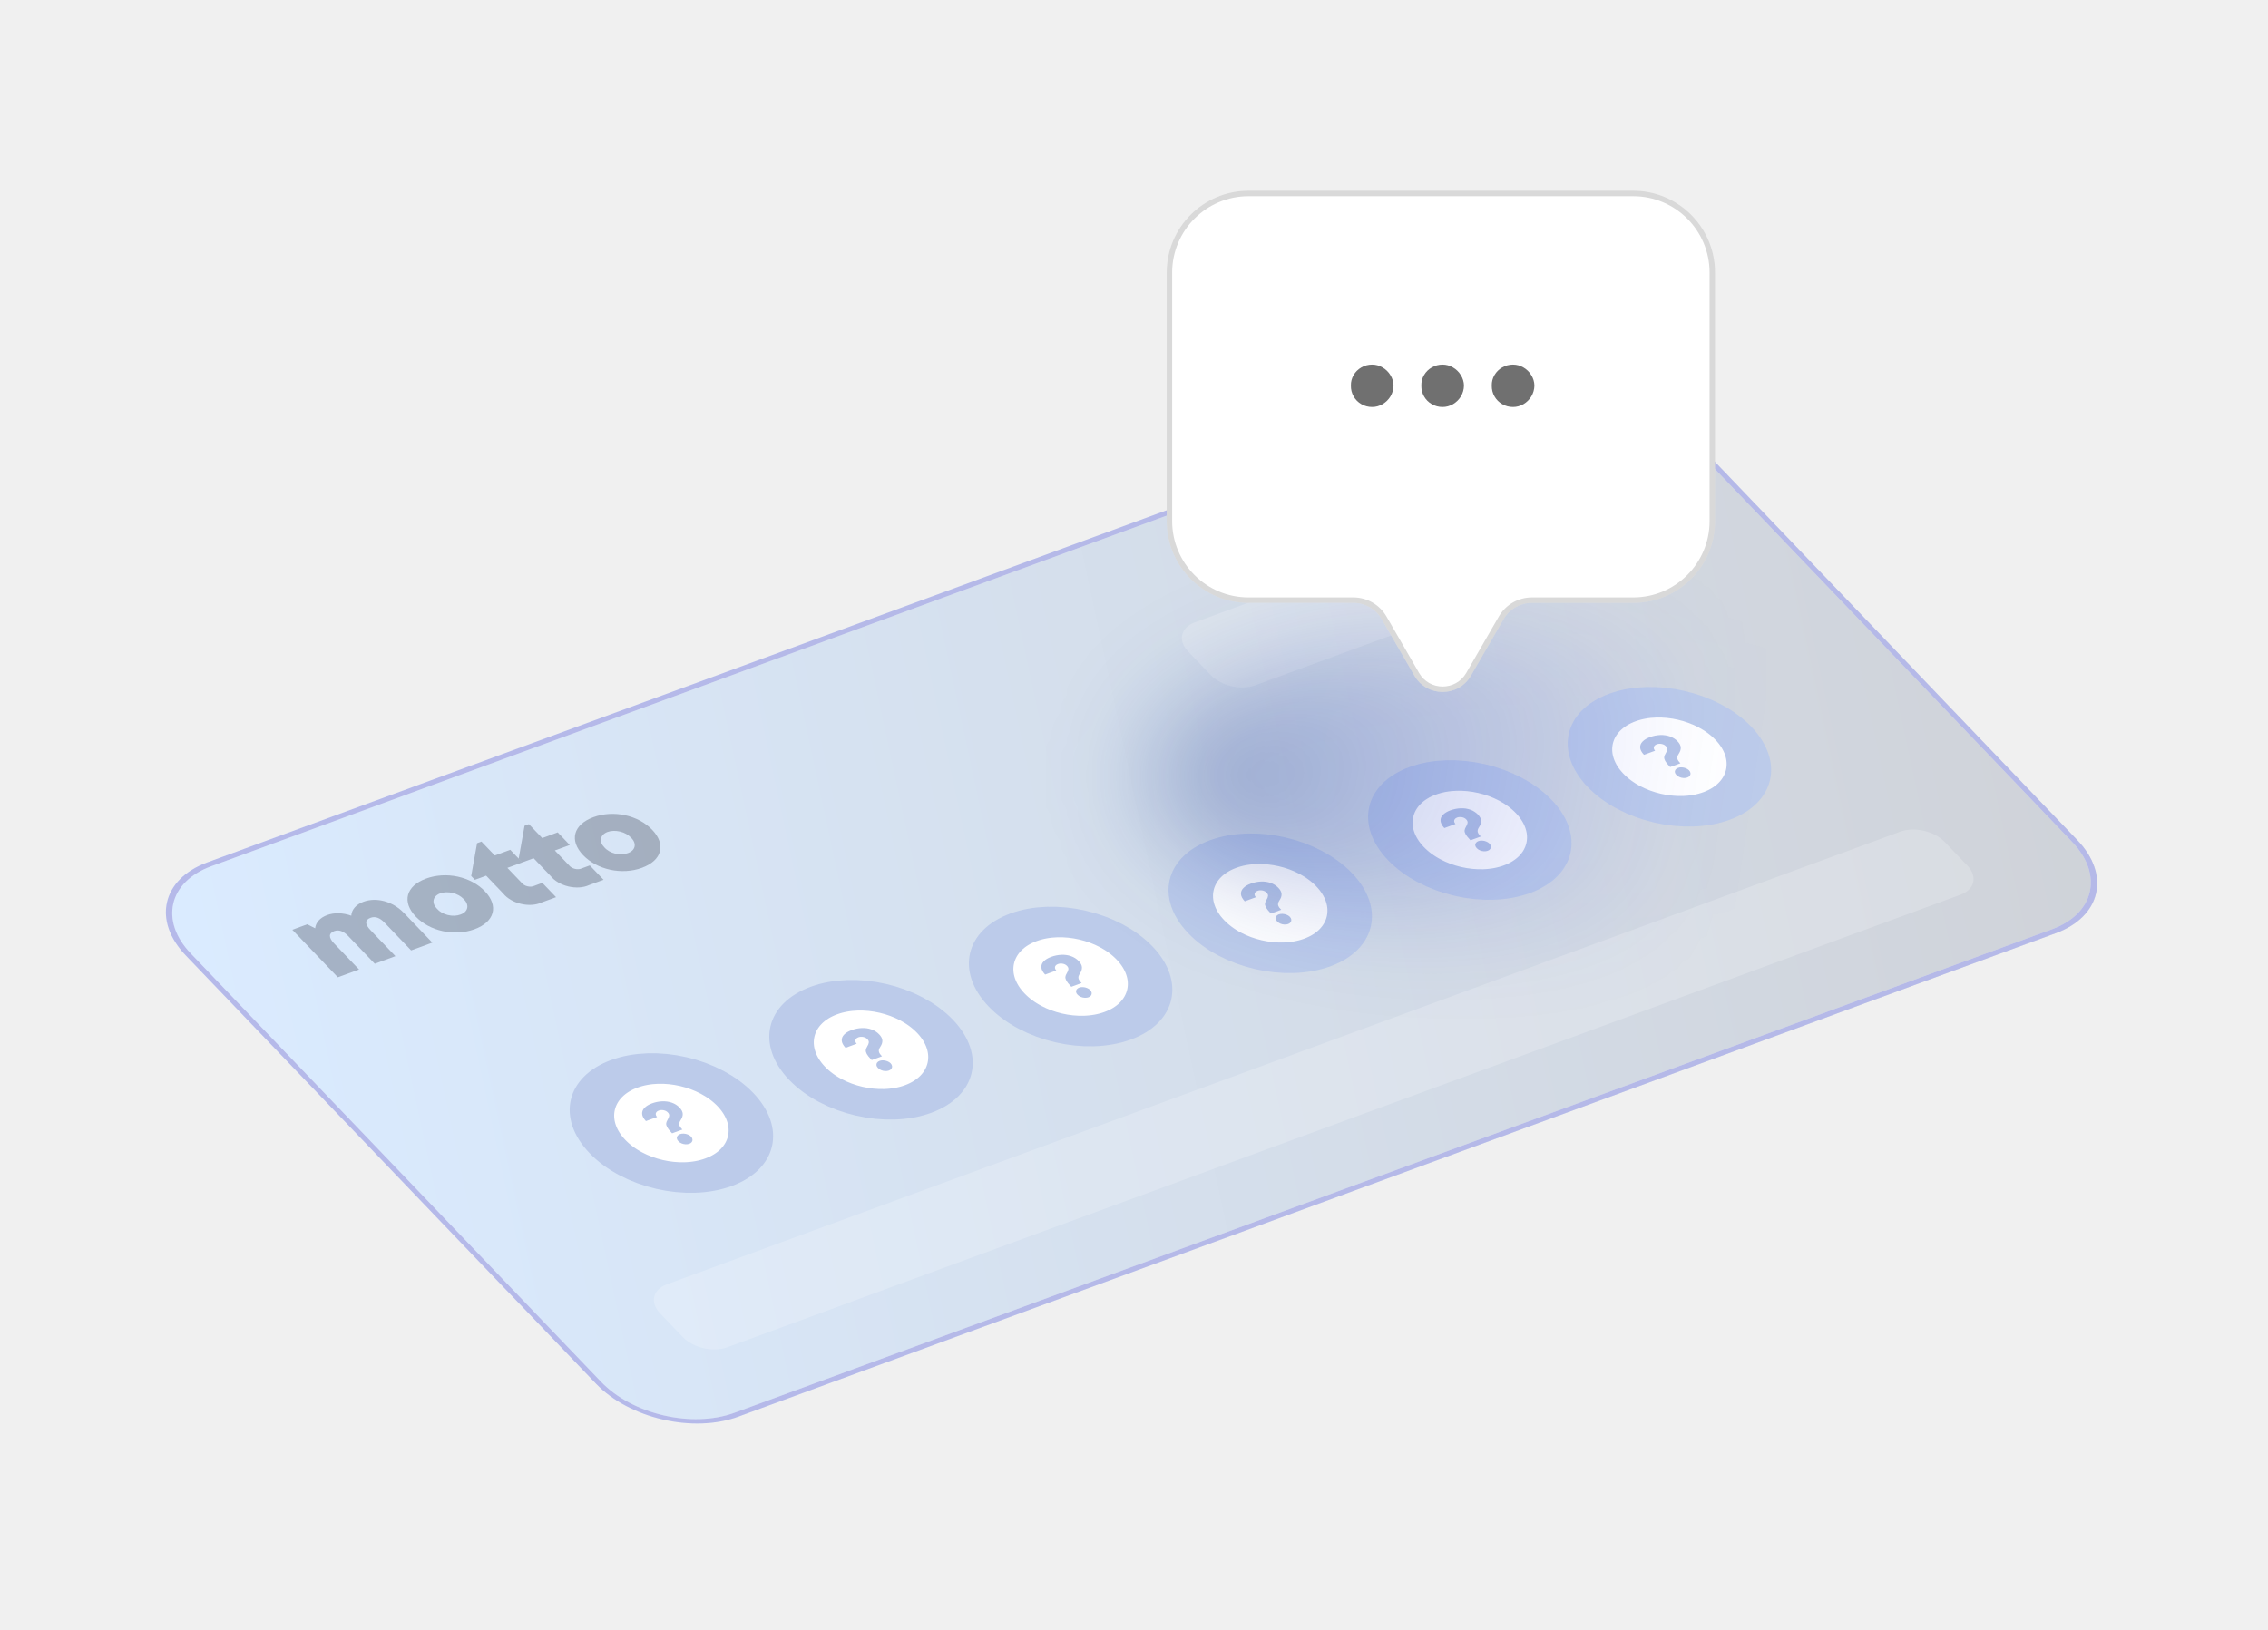
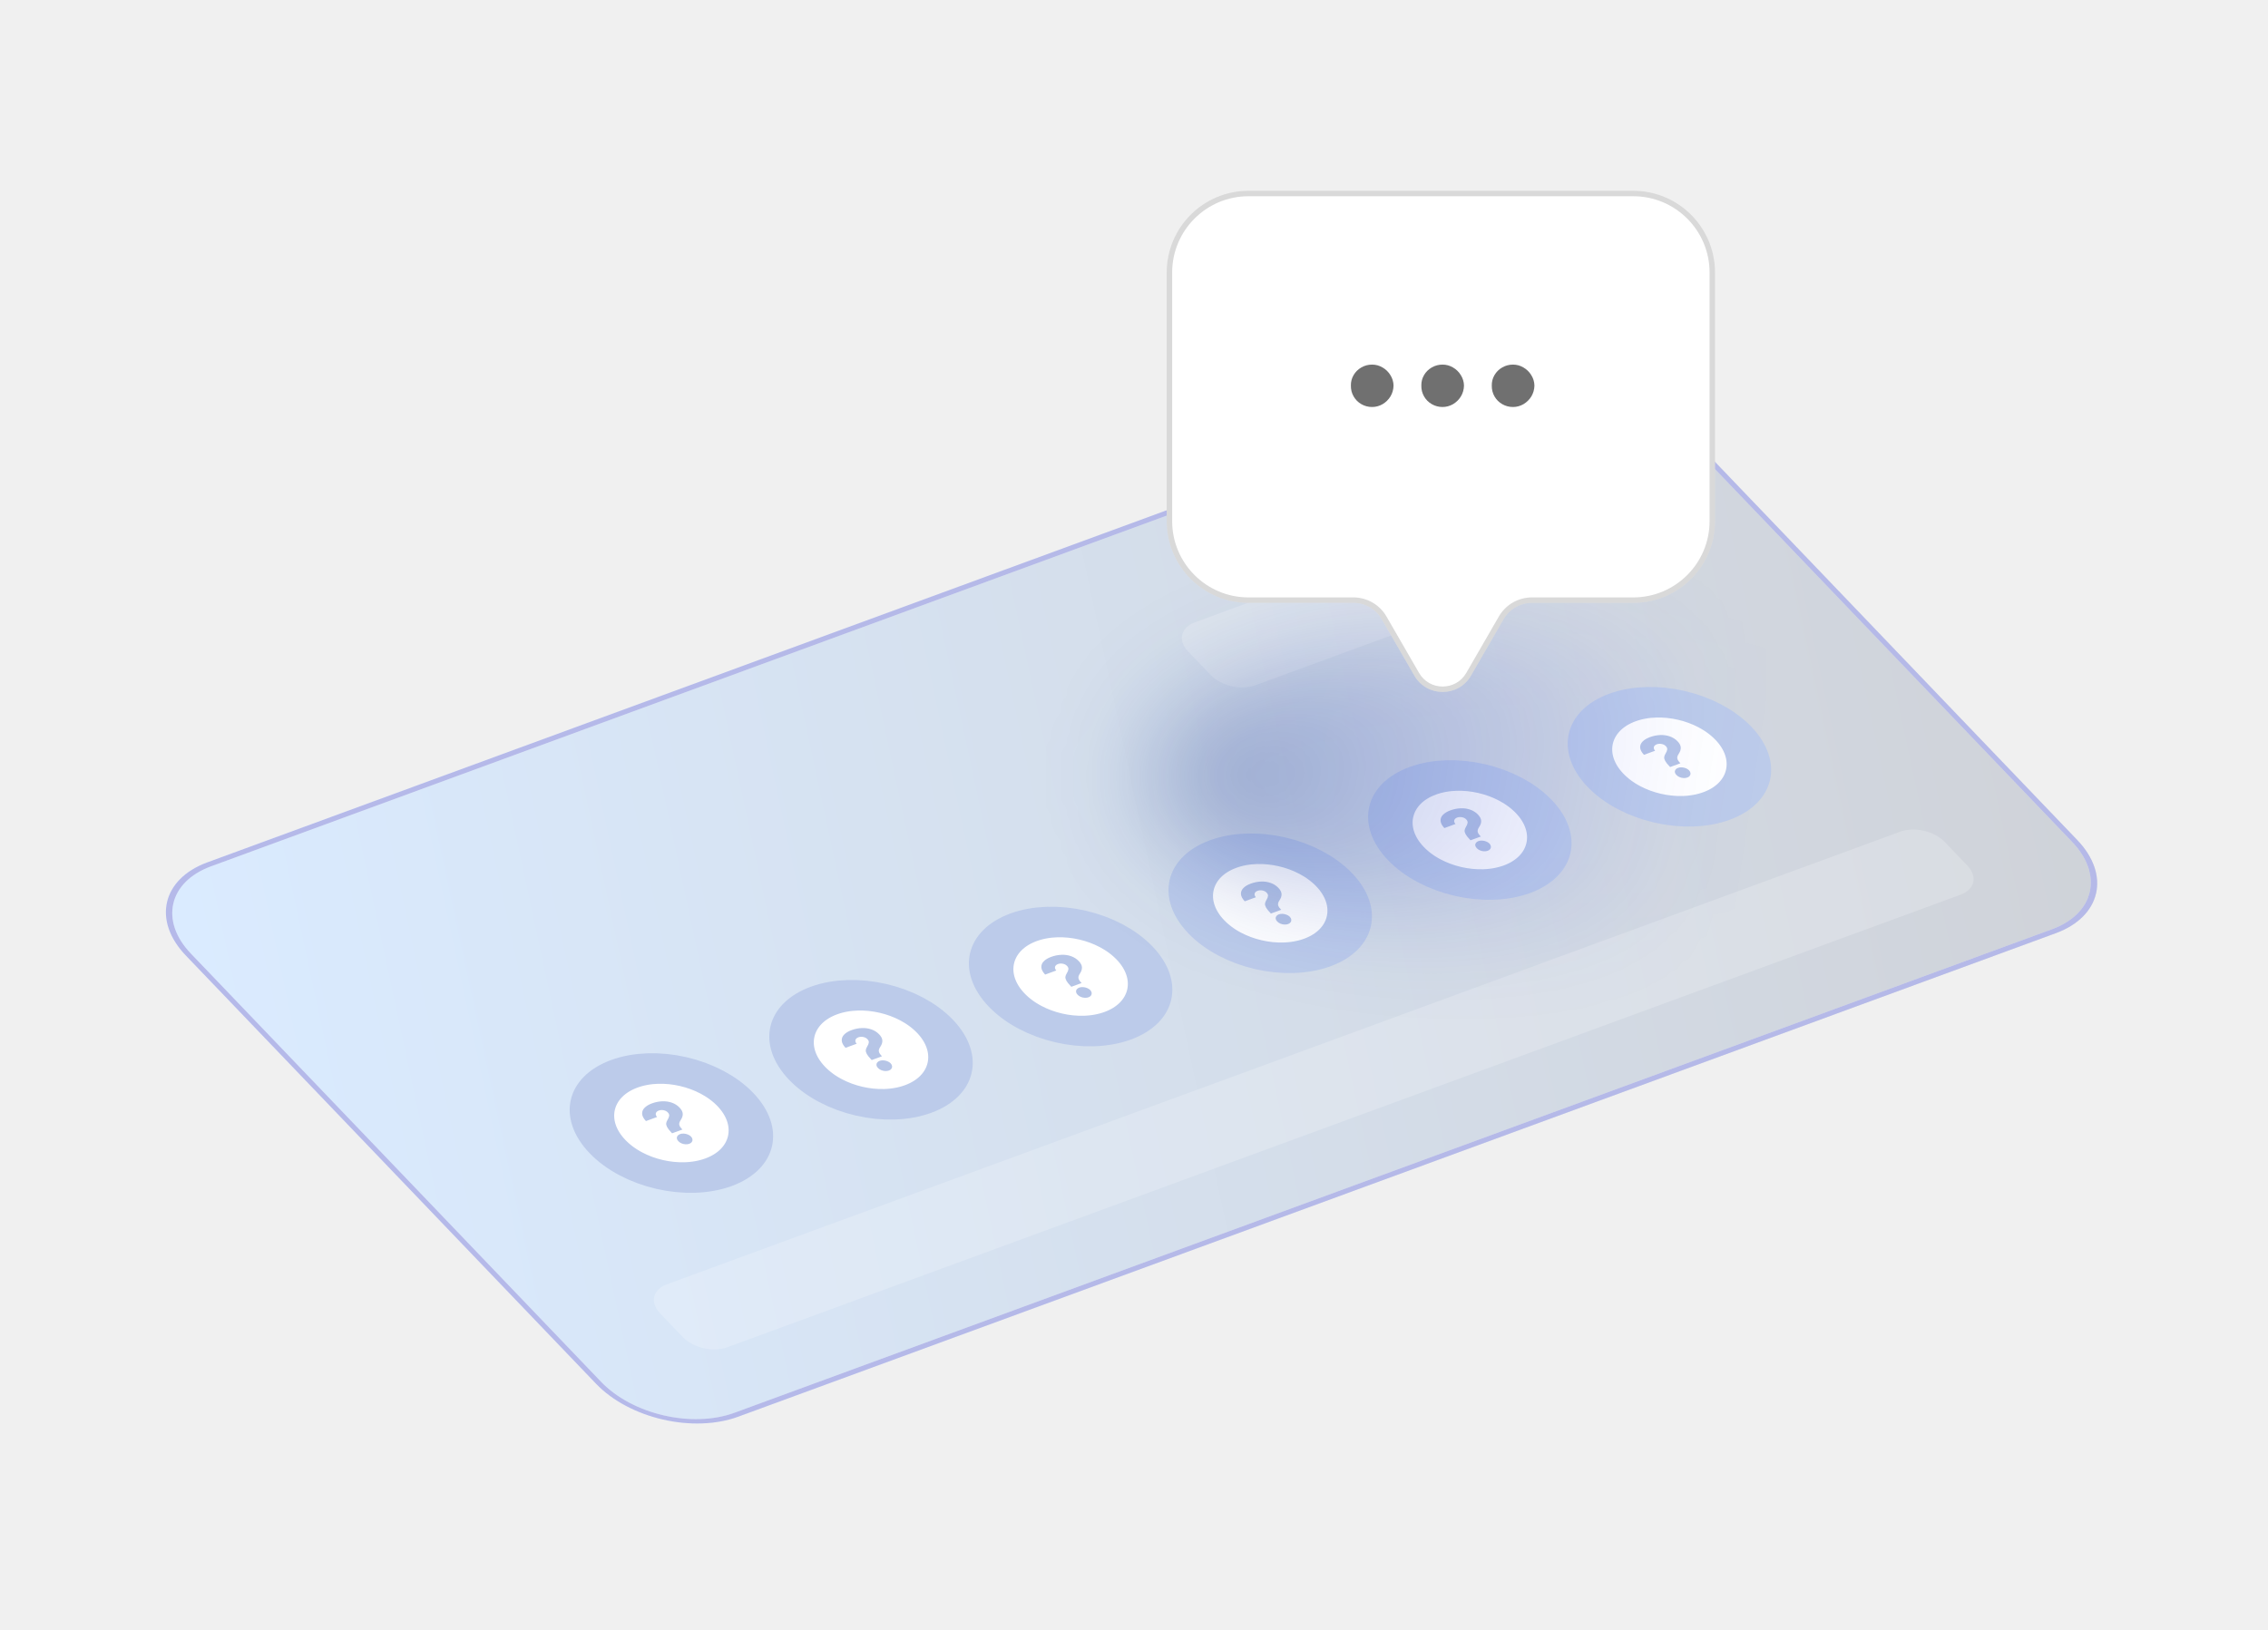
<svg xmlns="http://www.w3.org/2000/svg" width="416" height="299" viewBox="0 0 416 299" fill="none">
  <g clip-path="url(#clip0_26_943)">
    <rect width="289.423" height="140.803" rx="16" transform="matrix(0.938764 -0.344561 0.691712 0.722173 23 163.716)" fill="url(#paint0_linear_26_943)" />
    <rect x="5.707" y="1.322" width="25" height="25" rx="12.5" transform="matrix(0.938764 -0.344561 0.691712 0.722173 96.4982 202.309)" fill="white" stroke="#BCCBEA" stroke-width="7" />
    <path d="M123.148 207.762C122.779 207.377 122.522 207.051 122.376 206.785C122.232 206.513 122.171 206.277 122.194 206.078C122.216 205.878 122.3 205.663 122.443 205.432C122.618 205.15 122.718 204.904 122.743 204.695C122.772 204.484 122.691 204.278 122.498 204.078C122.294 203.864 122.033 203.728 121.718 203.67C121.399 203.609 121.099 203.63 120.816 203.734C120.632 203.802 120.493 203.897 120.398 204.021C120.299 204.142 120.259 204.281 120.277 204.439C120.292 204.594 120.373 204.751 120.521 204.91L118.48 205.659C118.041 205.189 117.808 204.747 117.783 204.334C117.758 203.916 117.907 203.546 118.228 203.223C118.546 202.897 118.994 202.628 119.571 202.416C120.196 202.187 120.823 202.059 121.451 202.033C122.084 202.006 122.675 202.089 123.225 202.283C123.78 202.475 124.252 202.775 124.643 203.184C125.018 203.575 125.214 203.955 125.231 204.322C125.248 204.69 125.127 205.065 124.87 205.449C124.733 205.65 124.644 205.834 124.601 206.001C124.56 206.163 124.572 206.33 124.638 206.502C124.704 206.673 124.836 206.863 125.035 207.07L125.167 207.208L123.281 207.901L123.148 207.762ZM126.441 209.823C126.231 209.9 125.999 209.932 125.743 209.919C125.488 209.906 125.243 209.849 125.008 209.749C124.772 209.648 124.578 209.515 124.425 209.349C124.269 209.192 124.178 209.028 124.152 208.855C124.125 208.683 124.164 208.524 124.268 208.379C124.372 208.234 124.529 208.123 124.738 208.046C124.939 207.972 125.166 207.943 125.417 207.957C125.672 207.97 125.918 208.025 126.154 208.12C126.394 208.214 126.592 208.34 126.748 208.496C126.901 208.662 126.991 208.834 127.016 209.012C127.038 209.186 126.999 209.347 126.898 209.495C126.794 209.64 126.642 209.75 126.441 209.823Z" fill="#B6C5E6" />
    <rect x="5.707" y="1.322" width="25" height="25" rx="12.5" transform="matrix(0.938764 -0.344561 0.691712 0.722173 133.11 188.871)" fill="white" stroke="#BCCBEA" stroke-width="7" />
    <path d="M159.76 194.324C159.391 193.939 159.134 193.613 158.988 193.347C158.844 193.075 158.783 192.839 158.806 192.64C158.828 192.44 158.911 192.225 159.055 191.994C159.23 191.712 159.33 191.466 159.355 191.257C159.384 191.046 159.303 190.84 159.11 190.64C158.905 190.426 158.645 190.29 158.33 190.232C158.011 190.171 157.711 190.192 157.428 190.296C157.244 190.364 157.105 190.459 157.009 190.583C156.911 190.704 156.871 190.843 156.889 191.001C156.904 191.156 156.985 191.313 157.132 191.472L155.092 192.221C154.653 191.751 154.42 191.309 154.395 190.896C154.37 190.478 154.518 190.108 154.84 189.785C155.158 189.459 155.606 189.19 156.183 188.978C156.808 188.749 157.434 188.621 158.063 188.595C158.696 188.568 159.287 188.651 159.837 188.845C160.391 189.037 160.864 189.338 161.255 189.746C161.63 190.137 161.826 190.517 161.843 190.884C161.859 191.252 161.739 191.627 161.482 192.011C161.345 192.212 161.256 192.396 161.213 192.563C161.172 192.725 161.184 192.892 161.25 193.064C161.316 193.235 161.448 193.425 161.647 193.632L161.779 193.77L159.892 194.463L159.76 194.324ZM163.052 196.385C162.843 196.462 162.61 196.494 162.355 196.481C162.1 196.468 161.854 196.411 161.619 196.311C161.384 196.21 161.19 196.077 161.037 195.911C160.881 195.754 160.79 195.59 160.763 195.417C160.737 195.245 160.776 195.086 160.88 194.941C160.984 194.796 161.141 194.685 161.35 194.608C161.551 194.534 161.777 194.505 162.028 194.519C162.284 194.532 162.53 194.587 162.766 194.682C163.006 194.776 163.204 194.902 163.36 195.058C163.513 195.224 163.603 195.396 163.628 195.574C163.65 195.748 163.611 195.909 163.51 196.057C163.406 196.202 163.254 196.312 163.052 196.385Z" fill="#B6C5E6" />
    <rect x="5.707" y="1.322" width="25" height="25" rx="12.5" transform="matrix(0.938764 -0.344561 0.691712 0.722173 169.722 175.433)" fill="white" stroke="#BCCBEA" stroke-width="7" />
-     <path d="M196.372 180.887C196.003 180.502 195.746 180.176 195.6 179.909C195.455 179.637 195.395 179.402 195.417 179.202C195.44 179.002 195.523 178.787 195.667 178.557C195.842 178.274 195.942 178.029 195.967 177.819C195.996 177.608 195.914 177.403 195.722 177.202C195.517 176.988 195.257 176.852 194.941 176.794C194.623 176.733 194.322 176.755 194.04 176.858C193.856 176.926 193.716 177.022 193.621 177.146C193.523 177.266 193.483 177.405 193.501 177.563C193.516 177.718 193.597 177.875 193.744 178.035L191.703 178.784C191.264 178.313 191.032 177.871 191.006 177.458C190.982 177.04 191.13 176.67 191.451 176.347C191.77 176.021 192.217 175.752 192.795 175.54C193.42 175.311 194.046 175.184 194.675 175.158C195.307 175.13 195.899 175.213 196.449 175.407C197.003 175.599 197.476 175.9 197.867 176.308C198.242 176.7 198.438 177.079 198.454 177.447C198.471 177.814 198.351 178.19 198.094 178.573C197.957 178.775 197.867 178.959 197.825 179.126C197.783 179.288 197.796 179.454 197.862 179.626C197.928 179.797 198.06 179.987 198.258 180.194L198.391 180.332L196.504 181.025L196.372 180.887ZM199.664 182.948C199.455 183.025 199.222 183.056 198.967 183.043C198.711 183.03 198.466 182.974 198.231 182.873C197.996 182.773 197.802 182.639 197.648 182.473C197.493 182.317 197.402 182.152 197.375 181.98C197.349 181.807 197.387 181.648 197.491 181.503C197.595 181.358 197.752 181.247 197.962 181.17C198.163 181.097 198.389 181.067 198.64 181.082C198.895 181.095 199.141 181.149 199.377 181.245C199.618 181.339 199.816 181.464 199.972 181.62C200.125 181.787 200.214 181.958 200.24 182.136C200.262 182.31 200.223 182.471 200.122 182.619C200.018 182.764 199.865 182.874 199.664 182.948Z" fill="#B6C5E6" />
+     <path d="M196.372 180.887C196.003 180.502 195.746 180.176 195.6 179.909C195.456 179.637 195.395 179.402 195.417 179.202C195.44 179.002 195.523 178.787 195.667 178.557C195.842 178.274 195.942 178.029 195.967 177.819C195.996 177.608 195.914 177.403 195.722 177.202C195.517 176.988 195.257 176.852 194.942 176.794C194.623 176.733 194.322 176.755 194.04 176.858C193.856 176.926 193.716 177.022 193.621 177.146C193.523 177.266 193.483 177.405 193.501 177.563C193.516 177.718 193.597 177.875 193.744 178.035L191.703 178.784C191.264 178.313 191.032 177.871 191.006 177.458C190.982 177.04 191.13 176.67 191.452 176.347C191.77 176.021 192.218 175.752 192.795 175.54C193.42 175.311 194.046 175.184 194.675 175.158C195.307 175.13 195.899 175.213 196.449 175.407C197.003 175.599 197.476 175.9 197.867 176.308C198.242 176.7 198.438 177.079 198.454 177.447C198.471 177.814 198.351 178.19 198.094 178.573C197.957 178.775 197.867 178.959 197.825 179.126C197.783 179.288 197.796 179.454 197.862 179.626C197.928 179.797 198.06 179.987 198.259 180.194L198.391 180.332L196.504 181.025L196.372 180.887ZM199.664 182.948C199.455 183.025 199.222 183.056 198.967 183.043C198.711 183.03 198.466 182.974 198.231 182.873C197.996 182.773 197.802 182.639 197.649 182.473C197.493 182.317 197.402 182.152 197.375 181.98C197.349 181.807 197.387 181.648 197.492 181.503C197.596 181.358 197.752 181.247 197.962 181.17C198.163 181.097 198.389 181.067 198.64 181.082C198.896 181.095 199.141 181.149 199.378 181.245C199.618 181.339 199.816 181.464 199.972 181.62C200.125 181.787 200.214 181.958 200.24 182.136C200.262 182.31 200.223 182.471 200.122 182.619C200.018 182.764 199.865 182.874 199.664 182.948Z" fill="#B6C5E6" />
    <rect x="5.707" y="1.322" width="25" height="25" rx="12.5" transform="matrix(0.938764 -0.344561 0.691712 0.722173 206.334 161.995)" fill="white" stroke="#BCCBEA" stroke-width="7" />
-     <path d="M232.984 167.449C232.615 167.064 232.358 166.738 232.212 166.471C232.067 166.199 232.006 165.964 232.029 165.764C232.052 165.564 232.135 165.349 232.278 165.119C232.453 164.836 232.553 164.591 232.578 164.381C232.608 164.17 232.526 163.965 232.334 163.764C232.129 163.55 231.869 163.414 231.553 163.356C231.235 163.295 230.934 163.317 230.652 163.42C230.468 163.488 230.328 163.584 230.233 163.708C230.135 163.828 230.095 163.967 230.113 164.125C230.128 164.28 230.209 164.437 230.356 164.597L228.315 165.346C227.876 164.875 227.644 164.433 227.618 164.02C227.594 163.602 227.742 163.232 228.063 162.909C228.381 162.583 228.829 162.314 229.407 162.102C230.031 161.873 230.658 161.746 231.286 161.72C231.919 161.692 232.511 161.775 233.061 161.969C233.615 162.162 234.088 162.462 234.479 162.87C234.854 163.262 235.05 163.641 235.066 164.009C235.083 164.376 234.963 164.752 234.706 165.135C234.569 165.337 234.479 165.521 234.437 165.688C234.395 165.85 234.407 166.016 234.473 166.188C234.539 166.359 234.672 166.549 234.87 166.756L235.003 166.894L233.116 167.587L232.984 167.449ZM236.276 169.51C236.066 169.587 235.834 169.618 235.579 169.605C235.323 169.592 235.078 169.536 234.843 169.435C234.608 169.335 234.414 169.201 234.26 169.035C234.105 168.879 234.014 168.714 233.987 168.542C233.961 168.369 233.999 168.21 234.103 168.065C234.207 167.92 234.364 167.809 234.574 167.732C234.775 167.659 235.001 167.629 235.252 167.644C235.507 167.657 235.753 167.711 235.989 167.807C236.23 167.901 236.428 168.026 236.583 168.182C236.737 168.349 236.826 168.52 236.852 168.698C236.874 168.872 236.835 169.033 236.734 169.181C236.63 169.326 236.477 169.436 236.276 169.51Z" fill="#B6C5E6" />
-     <rect x="5.707" y="1.322" width="25" height="25" rx="12.5" transform="matrix(0.938764 -0.344561 0.691712 0.722173 242.945 148.557)" fill="white" stroke="#BCCBEA" stroke-width="7" />
-     <path d="M269.595 154.011C269.227 153.626 268.969 153.3 268.824 153.033C268.679 152.761 268.618 152.526 268.641 152.326C268.664 152.127 268.747 151.911 268.89 151.681C269.065 151.399 269.165 151.153 269.19 150.944C269.219 150.733 269.138 150.527 268.946 150.326C268.741 150.112 268.481 149.976 268.165 149.919C267.846 149.858 267.546 149.879 267.264 149.983C267.08 150.05 266.94 150.146 266.845 150.27C266.746 150.39 266.706 150.53 266.725 150.688C266.74 150.842 266.821 150.999 266.968 151.159L264.927 151.908C264.488 151.437 264.256 150.996 264.23 150.582C264.205 150.164 264.354 149.794 264.675 149.471C264.993 149.146 265.441 148.877 266.019 148.665C266.643 148.435 267.27 148.308 267.898 148.282C268.531 148.254 269.122 148.337 269.672 148.531C270.227 148.724 270.699 149.024 271.09 149.432C271.465 149.824 271.661 150.203 271.678 150.571C271.695 150.938 271.574 151.314 271.317 151.697C271.181 151.899 271.091 152.083 271.048 152.25C271.007 152.412 271.019 152.579 271.085 152.75C271.151 152.922 271.284 153.111 271.482 153.318L271.615 153.457L269.728 154.149L269.595 154.011ZM272.888 156.072C272.678 156.149 272.446 156.181 272.19 156.168C271.935 156.155 271.69 156.098 271.455 155.997C271.22 155.897 271.025 155.763 270.872 155.597C270.717 155.441 270.625 155.276 270.599 155.104C270.572 154.931 270.611 154.772 270.715 154.627C270.819 154.483 270.976 154.372 271.186 154.295C271.387 154.221 271.613 154.191 271.864 154.206C272.119 154.219 272.365 154.273 272.601 154.369C272.842 154.463 273.04 154.588 273.195 154.745C273.349 154.911 273.438 155.083 273.463 155.26C273.486 155.434 273.446 155.596 273.345 155.744C273.241 155.889 273.089 155.998 272.888 156.072Z" fill="#B6C5E6" />
+     <path d="M232.984 167.449C232.615 167.064 232.358 166.738 232.212 166.471C232.067 166.199 232.006 165.964 232.029 165.764C232.052 165.564 232.135 165.349 232.278 165.119C232.453 164.836 232.553 164.591 232.578 164.381C232.608 164.17 232.526 163.965 232.334 163.764C232.129 163.55 231.869 163.414 231.553 163.356C231.235 163.295 230.934 163.317 230.652 163.42C230.468 163.488 230.328 163.584 230.233 163.708C230.135 163.828 230.095 163.967 230.113 164.125C230.128 164.28 230.209 164.437 230.356 164.597L228.315 165.346C227.876 164.875 227.644 164.433 227.618 164.02C227.594 163.602 227.742 163.232 228.063 162.909C228.381 162.583 228.829 162.314 229.407 162.102C230.032 161.873 230.658 161.746 231.287 161.72C231.919 161.692 232.511 161.775 233.061 161.969C233.615 162.162 234.088 162.462 234.479 162.87C234.854 163.262 235.05 163.641 235.066 164.009C235.083 164.376 234.963 164.752 234.706 165.135C234.569 165.337 234.479 165.521 234.437 165.688C234.395 165.85 234.408 166.016 234.474 166.188C234.539 166.359 234.672 166.549 234.87 166.756L235.003 166.894L233.116 167.587L232.984 167.449ZM236.276 169.51C236.066 169.587 235.834 169.618 235.579 169.605C235.323 169.592 235.078 169.536 234.843 169.435C234.608 169.335 234.414 169.201 234.26 169.035C234.105 168.879 234.014 168.714 233.987 168.542C233.961 168.369 233.999 168.21 234.103 168.065C234.207 167.92 234.364 167.809 234.574 167.732C234.775 167.659 235.001 167.629 235.252 167.644C235.507 167.657 235.753 167.711 235.989 167.807C236.23 167.901 236.428 168.026 236.583 168.182C236.737 168.349 236.826 168.52 236.852 168.698C236.874 168.872 236.835 169.033 236.734 169.181C236.63 169.326 236.477 169.436 236.276 169.51Z" fill="#B6C5E6" />
+     <rect x="5.707" y="1.322" width="25" height="25" rx="12.5" transform="matrix(0.938764 -0.344561 0.691712 0.722173 242.946 148.557)" fill="white" stroke="#BCCBEA" stroke-width="7" />
+     <path d="M269.595 154.011C269.227 153.626 268.969 153.3 268.824 153.033C268.679 152.761 268.618 152.526 268.641 152.326C268.664 152.127 268.747 151.911 268.89 151.681C269.065 151.399 269.165 151.153 269.19 150.944C269.219 150.733 269.138 150.527 268.946 150.326C268.741 150.112 268.481 149.976 268.165 149.919C267.847 149.858 267.546 149.879 267.264 149.983C267.08 150.05 266.94 150.146 266.845 150.27C266.746 150.39 266.706 150.53 266.725 150.688C266.74 150.842 266.821 150.999 266.968 151.159L264.927 151.908C264.488 151.437 264.256 150.996 264.23 150.582C264.205 150.164 264.354 149.794 264.675 149.471C264.993 149.146 265.441 148.877 266.019 148.665C266.643 148.435 267.27 148.308 267.898 148.282C268.531 148.254 269.122 148.337 269.673 148.531C270.227 148.724 270.7 149.024 271.09 149.432C271.466 149.824 271.661 150.203 271.678 150.571C271.695 150.938 271.575 151.314 271.317 151.697C271.181 151.899 271.091 152.083 271.049 152.25C271.007 152.412 271.019 152.579 271.085 152.75C271.151 152.922 271.284 153.111 271.482 153.318L271.615 153.457L269.728 154.149L269.595 154.011ZM272.888 156.072C272.678 156.149 272.446 156.181 272.19 156.168C271.935 156.155 271.69 156.098 271.455 155.997C271.22 155.897 271.026 155.763 270.872 155.597C270.717 155.441 270.626 155.276 270.599 155.104C270.572 154.931 270.611 154.772 270.715 154.627C270.819 154.483 270.976 154.372 271.186 154.295C271.387 154.221 271.613 154.191 271.864 154.206C272.119 154.219 272.365 154.273 272.601 154.369C272.842 154.463 273.04 154.588 273.195 154.745C273.349 154.911 273.438 155.083 273.463 155.26C273.486 155.434 273.446 155.596 273.346 155.744C273.242 155.889 273.089 155.998 272.888 156.072Z" fill="#B6C5E6" />
    <rect x="5.707" y="1.322" width="25" height="25" rx="12.5" transform="matrix(0.938764 -0.344561 0.691712 0.722173 279.557 135.119)" fill="white" stroke="#BCCBEA" stroke-width="7" />
-     <path d="M306.207 140.573C305.838 140.188 305.581 139.862 305.435 139.595C305.291 139.323 305.23 139.088 305.253 138.888C305.275 138.689 305.359 138.473 305.502 138.243C305.677 137.961 305.777 137.715 305.802 137.506C305.831 137.295 305.75 137.089 305.557 136.888C305.352 136.674 305.092 136.538 304.777 136.481C304.458 136.42 304.158 136.441 303.875 136.545C303.691 136.612 303.552 136.708 303.457 136.832C303.358 136.952 303.318 137.092 303.336 137.25C303.351 137.404 303.432 137.561 303.579 137.721L301.539 138.47C301.1 137.999 300.867 137.558 300.842 137.144C300.817 136.726 300.966 136.356 301.287 136.034C301.605 135.708 302.053 135.439 302.63 135.227C303.255 134.998 303.882 134.87 304.51 134.844C305.143 134.816 305.734 134.899 306.284 135.093C306.839 135.286 307.311 135.586 307.702 135.994C308.077 136.386 308.273 136.765 308.29 137.133C308.306 137.5 308.186 137.876 307.929 138.259C307.792 138.461 307.703 138.645 307.66 138.812C307.619 138.974 307.631 139.141 307.697 139.312C307.763 139.484 307.895 139.673 308.094 139.88L308.226 140.019L306.34 140.711L306.207 140.573ZM309.5 142.634C309.29 142.711 309.057 142.743 308.802 142.73C308.547 142.717 308.302 142.66 308.067 142.559C307.831 142.459 307.637 142.325 307.484 142.159C307.328 142.003 307.237 141.838 307.211 141.666C307.184 141.493 307.223 141.334 307.327 141.189C307.431 141.045 307.588 140.934 307.797 140.857C307.998 140.783 308.224 140.753 308.476 140.768C308.731 140.781 308.977 140.835 309.213 140.931C309.453 141.025 309.651 141.15 309.807 141.307C309.96 141.473 310.05 141.645 310.075 141.822C310.097 141.996 310.058 142.158 309.957 142.306C309.853 142.451 309.701 142.56 309.5 142.634Z" fill="#B6C5E6" />
+     <path d="M306.207 140.573C305.838 140.188 305.581 139.862 305.436 139.595C305.291 139.323 305.23 139.088 305.253 138.888C305.276 138.689 305.359 138.473 305.502 138.243C305.677 137.961 305.777 137.715 305.802 137.506C305.831 137.295 305.75 137.089 305.558 136.888C305.353 136.674 305.092 136.538 304.777 136.481C304.458 136.42 304.158 136.441 303.875 136.545C303.692 136.612 303.552 136.708 303.457 136.832C303.358 136.952 303.318 137.092 303.336 137.25C303.352 137.404 303.433 137.561 303.58 137.721L301.539 138.47C301.1 137.999 300.867 137.558 300.842 137.144C300.817 136.726 300.966 136.356 301.287 136.034C301.605 135.708 302.053 135.439 302.631 135.227C303.255 134.998 303.882 134.87 304.51 134.844C305.143 134.816 305.734 134.899 306.284 135.093C306.839 135.286 307.311 135.586 307.702 135.994C308.077 136.386 308.273 136.765 308.29 137.133C308.307 137.5 308.186 137.876 307.929 138.259C307.793 138.461 307.703 138.645 307.66 138.812C307.619 138.974 307.631 139.141 307.697 139.312C307.763 139.484 307.895 139.673 308.094 139.88L308.226 140.019L306.34 140.711L306.207 140.573ZM309.5 142.634C309.29 142.711 309.058 142.743 308.802 142.73C308.547 142.717 308.302 142.66 308.067 142.559C307.832 142.459 307.637 142.325 307.484 142.159C307.328 142.003 307.237 141.838 307.211 141.666C307.184 141.493 307.223 141.334 307.327 141.189C307.431 141.045 307.588 140.934 307.797 140.857C307.999 140.783 308.225 140.753 308.476 140.768C308.731 140.781 308.977 140.835 309.213 140.931C309.453 141.025 309.651 141.15 309.807 141.307C309.96 141.473 310.05 141.645 310.075 141.822C310.098 141.996 310.058 142.158 309.957 142.306C309.853 142.451 309.701 142.56 309.5 142.634Z" fill="#B6C5E6" />
    <rect width="83" height="16" rx="5" transform="matrix(0.938764 -0.344561 0.691712 0.722173 214.458 115.893)" fill="white" fill-opacity="0.2" />
    <rect width="251" height="16" rx="5" transform="matrix(0.938764 -0.344561 0.691712 0.722173 117.617 237.33)" fill="white" fill-opacity="0.2" />
-     <path d="M74.065 167.453L79.303 172.922L75.412 174.35L70.529 169.253C69.659 168.344 68.802 168.062 67.975 168.366C66.905 168.758 66.9 169.528 67.952 170.626L72.531 175.407L68.74 176.798L63.858 171.701C63.012 170.817 62.134 170.508 61.319 170.807C60.264 171.195 60.244 171.989 61.282 173.073L65.861 177.854L61.969 179.282L53.619 170.565L56.356 169.56L57.808 170.293C57.858 169.773 58.077 169.288 58.449 168.873C58.822 168.457 59.34 168.121 59.967 167.887C60.591 167.641 61.327 167.522 62.108 167.538C62.889 167.555 63.689 167.707 64.435 167.982C64.464 167.427 64.681 166.909 65.069 166.466C65.457 166.023 66.006 165.667 66.675 165.424C69.096 164.536 72.093 165.402 74.06 167.456" fill="#000518" fill-opacity="0.24" />
-     <path d="M76.262 168.145C73.673 165.442 74.463 162.527 78.148 161.175C81.833 159.822 86.344 160.792 88.933 163.495C91.521 166.197 90.72 169.118 87.047 170.466C83.374 171.814 78.843 170.839 76.262 168.145ZM84.463 167.768C84.799 167.654 85.083 167.487 85.296 167.279C85.509 167.07 85.647 166.825 85.701 166.557C85.755 166.29 85.723 166.007 85.609 165.726C85.494 165.445 85.299 165.173 85.035 164.926C84.803 164.671 84.507 164.442 84.165 164.251C83.822 164.06 83.439 163.911 83.039 163.814C82.639 163.717 82.23 163.674 81.836 163.686C81.442 163.698 81.071 163.766 80.745 163.886C80.419 164.006 80.144 164.175 79.938 164.383C79.731 164.591 79.597 164.834 79.542 165.098C79.488 165.362 79.515 165.641 79.621 165.918C79.727 166.196 79.911 166.467 80.161 166.715C80.384 166.977 80.676 167.214 81.019 167.411C81.362 167.608 81.748 167.761 82.153 167.86C82.558 167.959 82.972 168.002 83.37 167.986C83.767 167.97 84.14 167.896 84.463 167.768Z" fill="#000518" fill-opacity="0.24" />
-     <path d="M99.477 161.957L101.996 164.587L99.319 165.57C98.812 165.804 98.213 165.947 97.565 165.99C96.917 166.033 96.235 165.974 95.568 165.817C94.9 165.661 94.263 165.41 93.702 165.084C93.14 164.758 92.667 164.363 92.316 163.928L89.168 160.641L87.1 161.4L86.428 160.699L87.509 154.679L88.309 154.386L90.751 156.935L93.59 155.893L95.805 158.206L93.064 159.211L95.722 161.986C95.836 162.127 95.99 162.255 96.173 162.36C96.356 162.466 96.562 162.546 96.779 162.596C96.996 162.645 97.216 162.663 97.426 162.648C97.635 162.633 97.828 162.585 97.99 162.507L99.477 161.957Z" fill="#000518" fill-opacity="0.24" />
-     <path d="M108.185 158.76L110.705 161.391L108.027 162.373C107.52 162.607 106.921 162.751 106.273 162.794C105.625 162.836 104.944 162.777 104.276 162.621C103.609 162.464 102.972 162.214 102.41 161.888C101.848 161.561 101.375 161.167 101.024 160.731L97.877 157.445L95.809 158.204L95.137 157.503L96.214 151.484L97.014 151.191L99.456 153.74L102.294 152.698L104.509 155.011L101.768 156.017L104.426 158.792C104.541 158.932 104.695 159.059 104.878 159.164C105.06 159.268 105.267 159.348 105.483 159.397C105.699 159.447 105.919 159.464 106.128 159.449C106.337 159.434 106.529 159.386 106.691 159.309L108.185 158.76Z" fill="#000518" fill-opacity="0.24" />
-     <path d="M106.959 156.878C104.37 154.175 105.16 151.26 108.844 149.908C112.529 148.556 117.041 149.525 119.629 152.228C122.218 154.93 121.416 157.851 117.744 159.199C114.071 160.547 109.539 159.572 106.959 156.878ZM115.16 156.501C115.496 156.387 115.78 156.22 115.993 156.012C116.206 155.803 116.344 155.558 116.398 155.29C116.451 155.023 116.42 154.74 116.305 154.459C116.191 154.179 115.995 153.906 115.732 153.659C115.5 153.405 115.204 153.175 114.861 152.984C114.518 152.793 114.136 152.645 113.736 152.548C113.336 152.451 112.926 152.407 112.532 152.419C112.138 152.432 111.767 152.5 111.441 152.619C111.115 152.739 110.841 152.908 110.634 153.116C110.428 153.324 110.293 153.567 110.239 153.831C110.185 154.095 110.211 154.374 110.317 154.652C110.424 154.929 110.607 155.2 110.857 155.448C111.08 155.71 111.373 155.947 111.716 156.144C112.059 156.341 112.445 156.494 112.849 156.593C113.254 156.692 113.668 156.735 114.066 156.719C114.464 156.703 114.836 156.629 115.16 156.501Z" fill="#000518" fill-opacity="0.24" />
  </g>
  <rect x="0.815" y="0.189" width="288.423" height="139.803" rx="15.5" transform="matrix(0.938764 -0.344561 0.691712 0.722173 22.9193 164.049)" stroke="white" stroke-opacity="0.96" />
  <rect x="0.815" y="0.189" width="288.423" height="139.803" rx="15.5" transform="matrix(0.938764 -0.344561 0.691712 0.722173 22.9193 164.049)" stroke="#434EC6" stroke-opacity="0.39" />
  <g filter="url(#filter0_f_26_943)">
    <ellipse cx="279.5" cy="142.5" rx="68.5" ry="26.5" fill="url(#paint1_linear_26_943)" />
  </g>
-   <mask id="path-23-inside-1_26_943" fill="white">
+   <mask id="path-18-inside-1_26_943" fill="white">
    <path fill-rule="evenodd" clip-rule="evenodd" d="M229 35C220.716 35 214 41.716 214 50V95.594C214 103.879 220.716 110.594 229 110.594H248.248C250.391 110.594 252.372 111.738 253.444 113.594L259.419 123.944C261.729 127.944 267.502 127.944 269.812 123.944L275.787 113.594C276.859 111.738 278.839 110.594 280.983 110.594H299.573C307.858 110.594 314.573 103.879 314.573 95.594V50C314.573 41.716 307.858 35 299.573 35H229Z" />
  </mask>
  <path fill-rule="evenodd" clip-rule="evenodd" d="M229 35C220.716 35 214 41.716 214 50V95.594C214 103.879 220.716 110.594 229 110.594H248.248C250.391 110.594 252.372 111.738 253.444 113.594L259.419 123.944C261.729 127.944 267.502 127.944 269.812 123.944L275.787 113.594C276.859 111.738 278.839 110.594 280.983 110.594H299.573C307.858 110.594 314.573 103.879 314.573 95.594V50C314.573 41.716 307.858 35 299.573 35H229Z" fill="white" />
-   <path d="M275.787 113.594L276.653 114.094L275.787 113.594ZM259.419 123.944L258.553 124.444L259.419 123.944ZM269.812 123.944L268.946 123.444L269.812 123.944ZM253.444 113.594L252.578 114.094L253.444 113.594ZM215 50C215 42.268 221.268 36 229 36V34C220.163 34 213 41.163 213 50H215ZM215 95.594V50H213V95.594H215ZM229 109.594C221.268 109.594 215 103.326 215 95.594H213C213 104.431 220.163 111.594 229 111.594V109.594ZM248.248 109.594H229V111.594H248.248V109.594ZM260.285 123.444L254.31 113.094L252.578 114.094L258.553 124.444L260.285 123.444ZM274.921 113.094L268.946 123.444L270.678 124.444L276.653 114.094L274.921 113.094ZM299.573 109.594H280.983V111.594H299.573V109.594ZM313.573 95.594C313.573 103.326 307.305 109.594 299.573 109.594V111.594C308.41 111.594 315.573 104.431 315.573 95.594H313.573ZM313.573 50V95.594H315.573V50H313.573ZM299.573 36C307.305 36 313.573 42.268 313.573 50H315.573C315.573 41.163 308.41 34 299.573 34V36ZM229 36H299.573V34H229V36ZM276.653 114.094C277.546 112.547 279.197 111.594 280.983 111.594V109.594C278.482 109.594 276.171 110.929 274.921 113.094L276.653 114.094ZM258.553 124.444C261.248 129.111 267.983 129.111 270.678 124.444L268.946 123.444C267.021 126.777 262.21 126.777 260.285 123.444L258.553 124.444ZM248.248 111.594C250.034 111.594 251.685 112.547 252.578 114.094L254.31 113.094C253.059 110.929 250.749 109.594 248.248 109.594V111.594Z" fill="black" fill-opacity="0.15" mask="url(#path-23-inside-1_26_943)" />
-   <path d="M251.673 74.663C250.967 74.663 250.312 74.49 249.707 74.144C249.102 73.799 248.627 73.323 248.281 72.718C247.935 72.113 247.77 71.451 247.784 70.731C247.77 70.039 247.935 69.398 248.281 68.808C248.627 68.217 249.102 67.749 249.707 67.403C250.312 67.057 250.967 66.885 251.673 66.885C252.35 66.885 252.984 67.057 253.575 67.403C254.179 67.749 254.662 68.217 255.022 68.808C255.397 69.398 255.591 70.039 255.606 70.731C255.591 71.451 255.404 72.113 255.044 72.718C254.684 73.309 254.201 73.784 253.596 74.144C252.991 74.49 252.35 74.663 251.673 74.663ZM264.594 74.663C263.888 74.663 263.233 74.49 262.628 74.144C262.023 73.799 261.547 73.323 261.202 72.718C260.856 72.113 260.69 71.451 260.705 70.731C260.69 70.039 260.856 69.398 261.202 68.808C261.547 68.217 262.023 67.749 262.628 67.403C263.233 67.057 263.888 66.885 264.594 66.885C265.271 66.885 265.905 67.057 266.495 67.403C267.1 67.749 267.583 68.217 267.943 68.808C268.317 69.398 268.512 70.039 268.526 70.731C268.512 71.451 268.325 72.113 267.964 72.718C267.604 73.309 267.122 73.784 266.517 74.144C265.912 74.49 265.271 74.663 264.594 74.663ZM277.514 74.663C276.809 74.663 276.153 74.49 275.548 74.144C274.943 73.799 274.468 73.323 274.122 72.718C273.777 72.113 273.611 71.451 273.625 70.731C273.611 70.039 273.777 69.398 274.122 68.808C274.468 68.217 274.943 67.749 275.548 67.403C276.153 67.057 276.809 66.885 277.514 66.885C278.191 66.885 278.825 67.057 279.416 67.403C280.021 67.749 280.503 68.217 280.863 68.808C281.238 69.398 281.432 70.039 281.447 70.731C281.432 71.451 281.245 72.113 280.885 72.718C280.525 73.309 280.042 73.784 279.437 74.144C278.832 74.49 278.191 74.663 277.514 74.663Z" fill="#707070" />
+   <path d="M275.787 113.594L276.653 114.094L275.787 113.594ZM259.419 123.944L258.553 124.444L259.419 123.944ZM269.812 123.944L268.946 123.444L269.812 123.944ZM253.444 113.594L252.578 114.094L253.444 113.594ZM215 50C215 42.268 221.268 36 229 36V34C220.163 34 213 41.163 213 50H215ZM215 95.594V50H213V95.594H215ZM229 109.594C221.268 109.594 215 103.326 215 95.594H213C213 104.431 220.163 111.594 229 111.594V109.594ZM248.248 109.594H229V111.594H248.248V109.594ZM260.285 123.444L254.31 113.094L252.578 114.094L258.553 124.444L260.285 123.444ZM274.921 113.094L268.946 123.444L270.678 124.444L276.653 114.094L274.921 113.094ZM299.573 109.594H280.983V111.594H299.573V109.594ZM313.573 95.594C313.573 103.326 307.305 109.594 299.573 109.594V111.594C308.41 111.594 315.573 104.431 315.573 95.594H313.573ZM313.573 50V95.594H315.573V50H313.573ZM299.573 36C307.305 36 313.573 42.268 313.573 50H315.573C315.573 41.163 308.41 34 299.573 34V36ZM229 36H299.573V34H229V36ZM276.653 114.094C277.546 112.547 279.197 111.594 280.983 111.594V109.594C278.482 109.594 276.171 110.929 274.921 113.094L276.653 114.094ZM258.553 124.444C261.248 129.111 267.983 129.111 270.678 124.444L268.946 123.444C267.021 126.777 262.21 126.777 260.285 123.444L258.553 124.444ZM248.248 111.594C250.034 111.594 251.685 112.547 252.578 114.094L254.31 113.094C253.059 110.929 250.749 109.594 248.248 109.594V111.594Z" fill="black" fill-opacity="0.15" mask="url(#path-18-inside-1_26_943)" />
+   <path d="M251.673 74.663C250.967 74.663 250.312 74.49 249.707 74.144C249.102 73.799 248.626 73.323 248.281 72.718C247.935 72.113 247.769 71.451 247.784 70.731C247.769 70.039 247.935 69.398 248.281 68.808C248.626 68.217 249.102 67.749 249.707 67.403C250.312 67.057 250.967 66.885 251.673 66.885C252.35 66.885 252.984 67.057 253.574 67.403C254.179 67.749 254.662 68.217 255.022 68.808C255.396 69.398 255.591 70.039 255.605 70.731C255.591 71.451 255.404 72.113 255.044 72.718C254.683 73.309 254.201 73.784 253.596 74.144C252.991 74.49 252.35 74.663 251.673 74.663ZM264.594 74.663C263.888 74.663 263.232 74.49 262.627 74.144C262.022 73.799 261.547 73.323 261.201 72.718C260.856 72.113 260.69 71.451 260.704 70.731C260.69 70.039 260.856 69.398 261.201 68.808C261.547 68.217 262.022 67.749 262.627 67.403C263.232 67.057 263.888 66.885 264.594 66.885C265.271 66.885 265.904 67.057 266.495 67.403C267.1 67.749 267.582 68.217 267.943 68.808C268.317 69.398 268.512 70.039 268.526 70.731C268.512 71.451 268.324 72.113 267.964 72.718C267.604 73.309 267.122 73.784 266.517 74.144C265.912 74.49 265.271 74.663 264.594 74.663ZM277.514 74.663C276.808 74.663 276.153 74.49 275.548 74.144C274.943 73.799 274.468 73.323 274.122 72.718C273.776 72.113 273.611 71.451 273.625 70.731C273.611 70.039 273.776 69.398 274.122 68.808C274.468 68.217 274.943 67.749 275.548 67.403C276.153 67.057 276.808 66.885 277.514 66.885C278.191 66.885 278.825 67.057 279.416 67.403C280.021 67.749 280.503 68.217 280.863 68.808C281.238 69.398 281.432 70.039 281.447 70.731C281.432 71.451 281.245 72.113 280.885 72.718C280.525 73.309 280.042 73.784 279.437 74.144C278.832 74.49 278.191 74.663 277.514 74.663Z" fill="#707070" />
  <defs>
    <filter id="filter0_f_26_943" x="192" y="97" width="175" height="91" filterUnits="userSpaceOnUse" color-interpolation-filters="sRGB">
      <feFlood flood-opacity="0" result="BackgroundImageFix" />
      <feBlend mode="normal" in="SourceGraphic" in2="BackgroundImageFix" result="shape" />
      <feGaussianBlur stdDeviation="9.5" result="effect1_foregroundBlur_26_943" />
    </filter>
    <linearGradient id="paint0_linear_26_943" x1="6.162" y1="5.461" x2="283.129" y2="152.381" gradientUnits="userSpaceOnUse">
      <stop stop-color="#DAEBFF" />
      <stop offset="1" stop-color="#CFD2D8" />
    </linearGradient>
    <linearGradient id="paint1_linear_26_943" x1="211.247" y1="129.747" x2="312.242" y2="144.826" gradientUnits="userSpaceOnUse">
      <stop stop-color="#00247F" stop-opacity="0.33" />
      <stop offset="1" stop-color="#3149FF" stop-opacity="0" />
    </linearGradient>
    <clipPath id="clip0_26_943">
      <rect width="289.423" height="140.803" rx="16" transform="matrix(0.938764 -0.344561 0.691712 0.722173 23 163.716)" fill="white" />
    </clipPath>
  </defs>
</svg>
